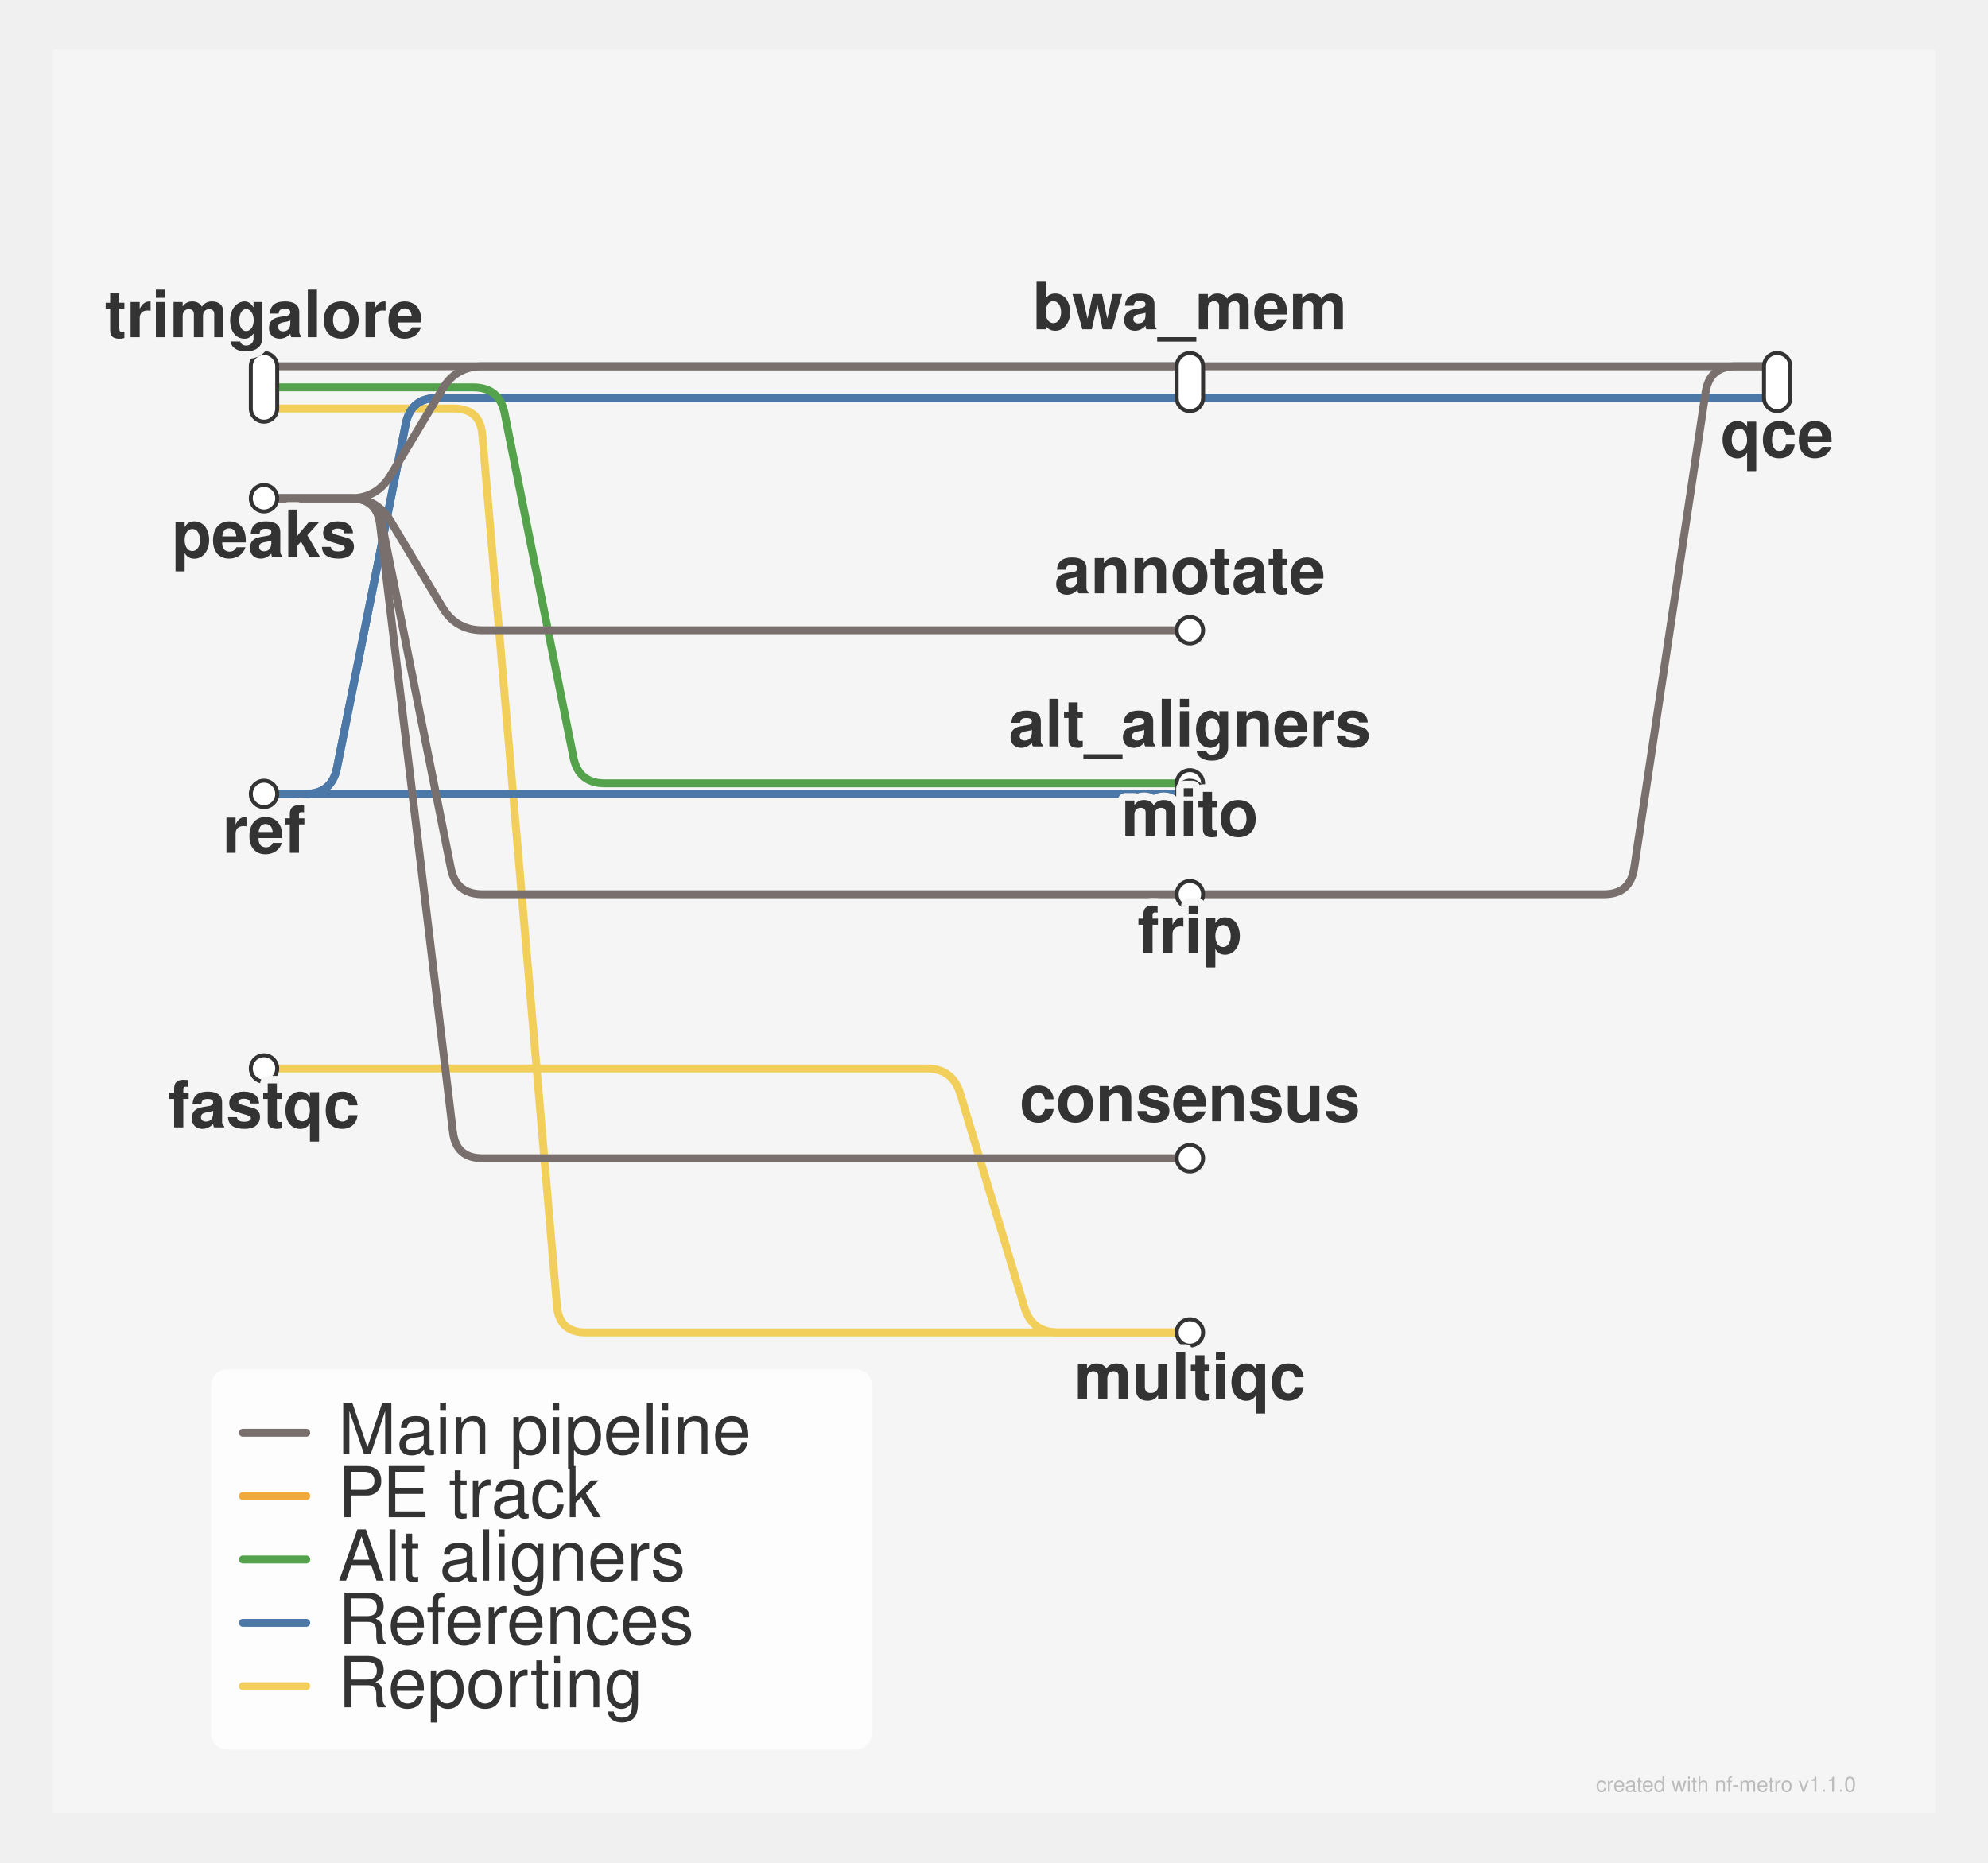
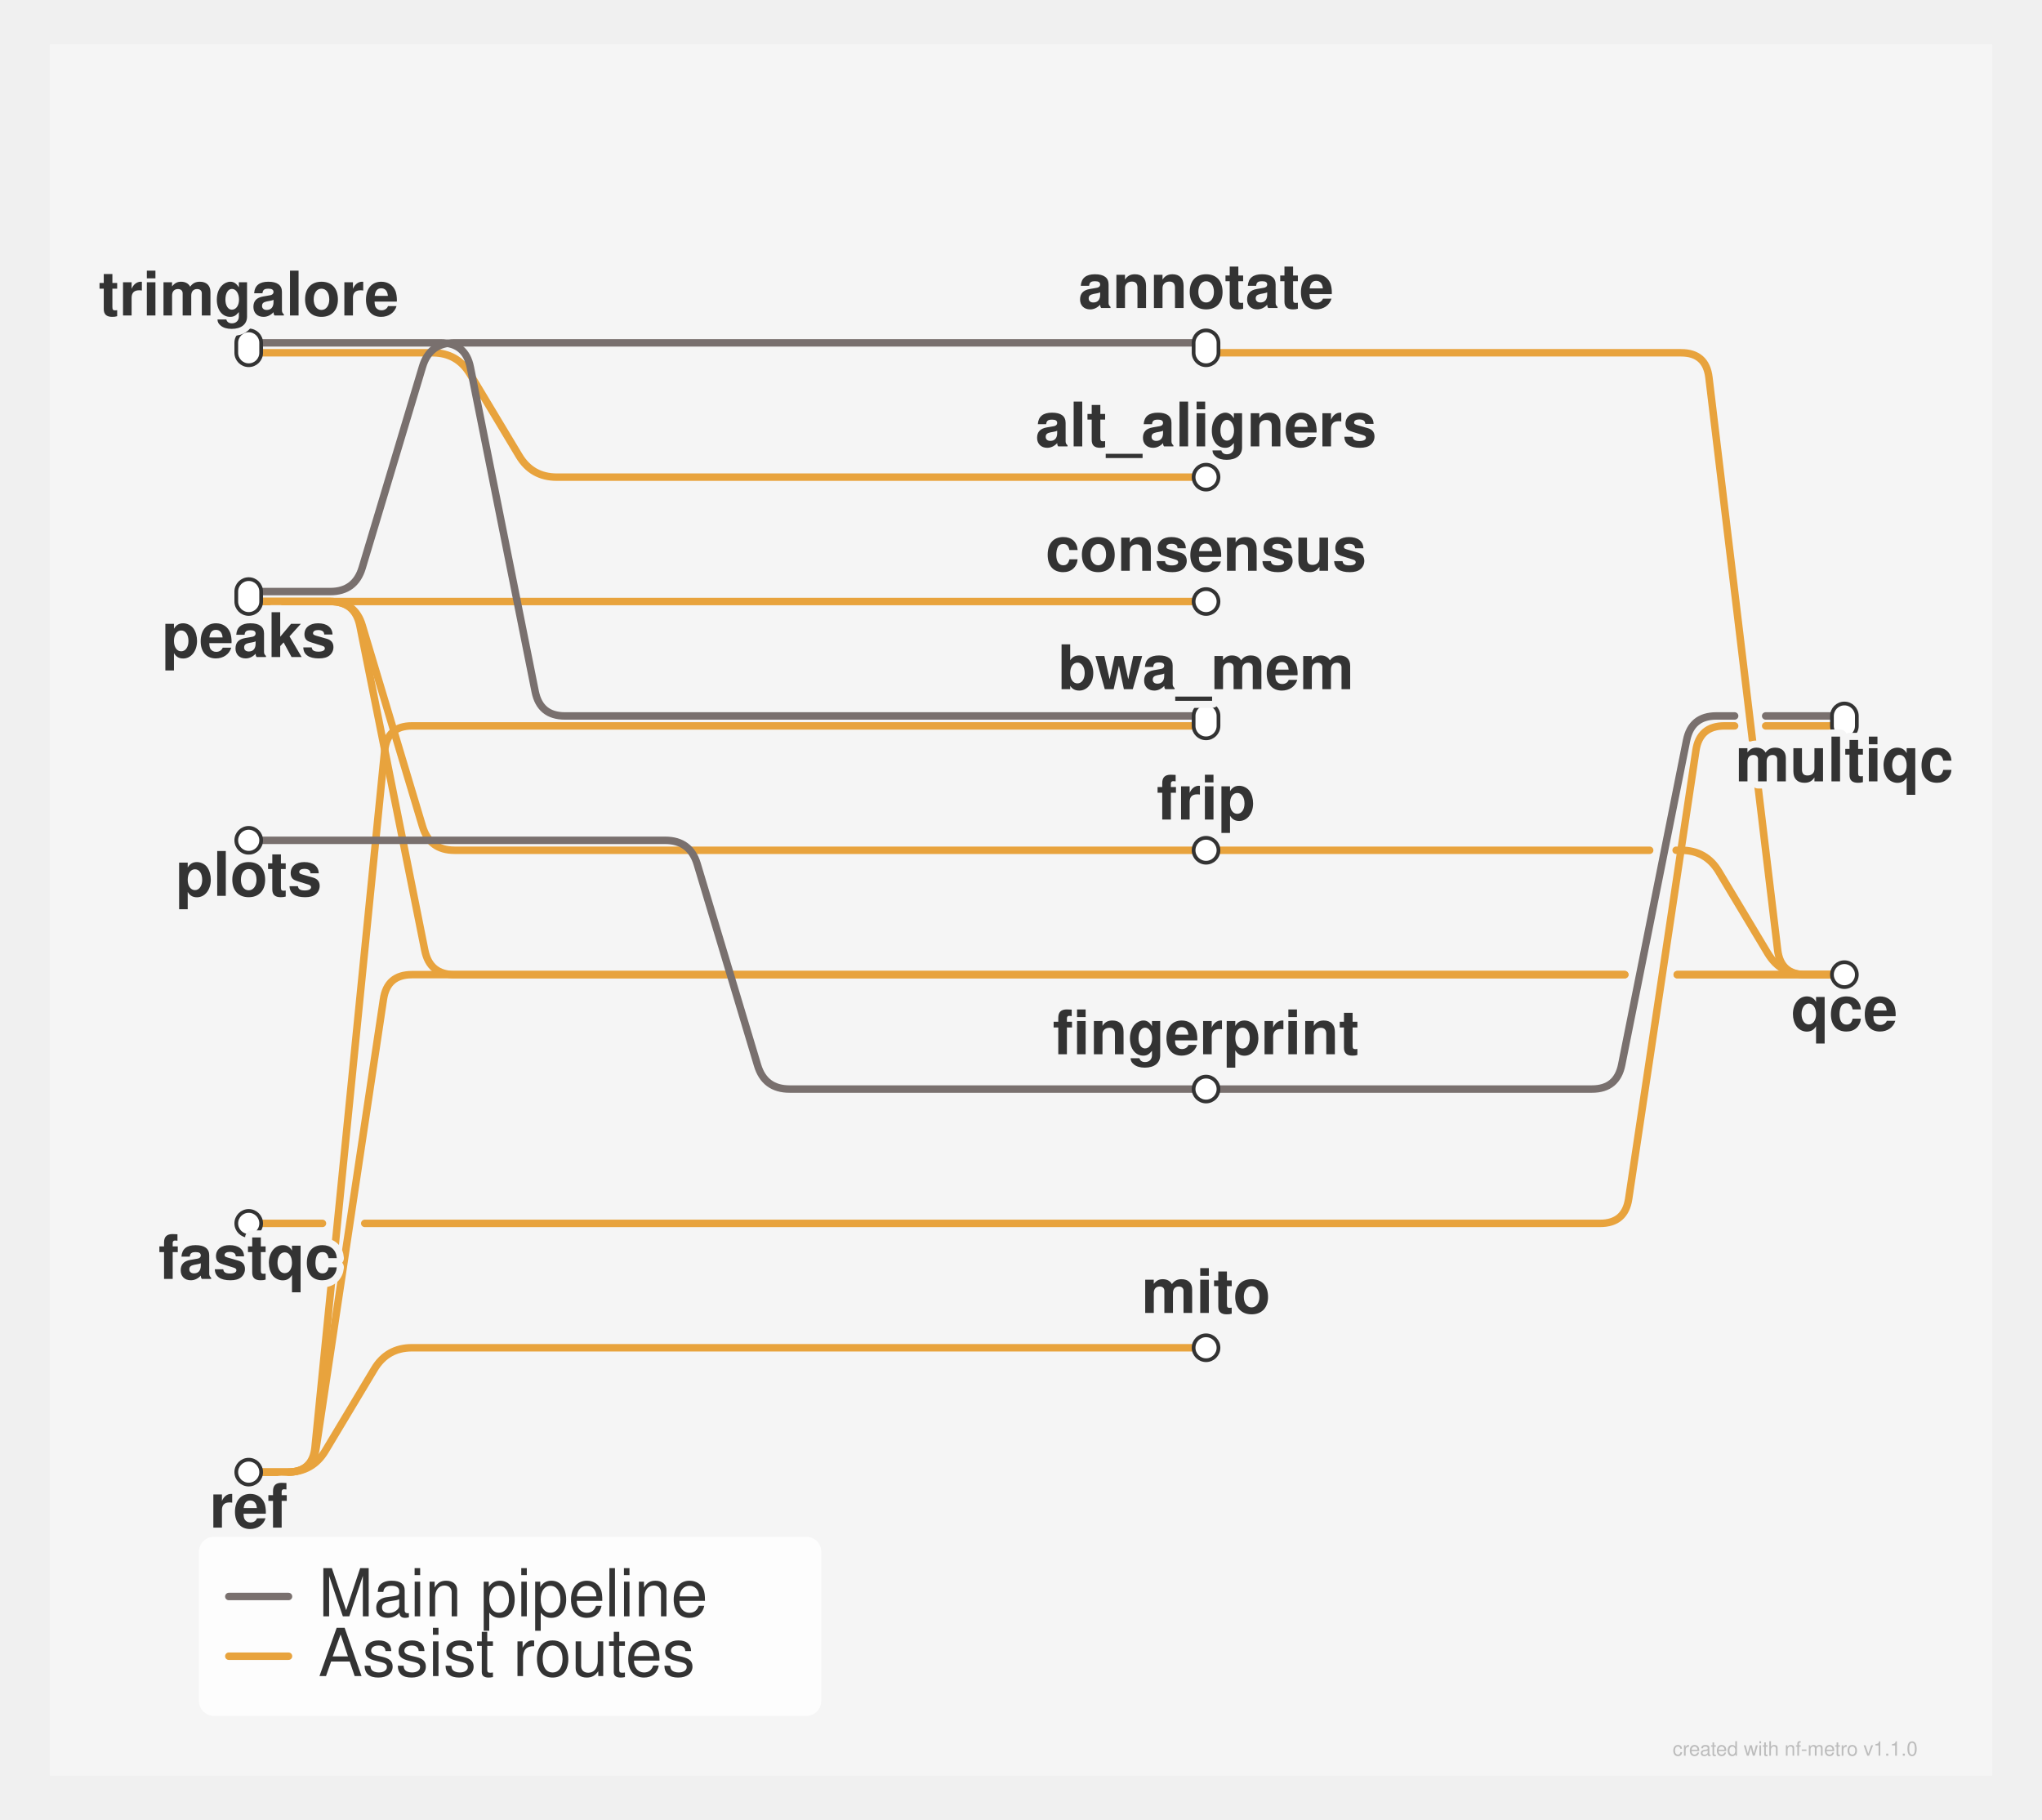
- <svg xmlns="http://www.w3.org/2000/svg" width="713" height="668" viewBox="-20 0 753 668" style="color-scheme: light">
+ <svg xmlns="http://www.w3.org/2000/svg" width="781" height="696" viewBox="-20 0 821 696" style="color-scheme: light">
  <defs>
</defs>
  <style>.nf-metro-bg { fill: var(--nfm-map-bg, light-dark(#f5f5f5, #2b2b2b)); }
.nf-metro-title { fill: var(--nfm-map-title-color, light-dark(#111111, #ffffff)); }
.nf-metro-station-label { fill: var(--nfm-map-label-color, light-dark(#333333, #e0e0e0)); }
.nf-metro-section-box { fill: var(--nfm-map-section-fill, light-dark(#ededed, #373737)); stroke: var(--nfm-map-section-stroke, light-dark(#e6e6e6, #595959)); }
.nf-metro-section-label { fill: var(--nfm-map-section-label-color, light-dark(#666666, #c8c8c8)); }
.nf-metro-group-label { fill: var(--nfm-map-section-label-color, light-dark(#666666, #c8c8c8)); }
.nf-metro-group-underline { stroke: var(--nfm-map-section-label-color, light-dark(#666666, #c8c8c8)); }
.nf-metro-legend-bg { fill: var(--nfm-map-legend-bg, light-dark(rgba(255, 255, 255, 0.8), rgba(0, 0, 0, 0.3))); }
.nf-metro-legend-text { fill: var(--nfm-map-legend-text-color, light-dark(#333333, #e0e0e0)); }
.nf-metro-marker-stroke { stroke: var(--nfm-map-marker-stroke, light-dark(#333333, #f0f0f0)); }
.nf-metro-label-halo { fill: var(--nfm-map-bg, light-dark(#f5f5f5, #2b2b2b)); stroke: var(--nfm-map-bg, light-dark(#f5f5f5, #2b2b2b)); }</style>
-   <rect x="0" y="0" width="713" height="668" fill="#f5f5f5" class="nf-metro-bg" />
-   <path d="M80.0,386.0 L330.85,386.0 Q340.85,386.0,343.723,395.578 L367.977,476.422 Q370.85,486.0,380.85,486.0 L430.7,486.0" stroke="#F2CF5B" stroke-width="3.0" fill="none" stroke-linecap="round" stroke-linejoin="round" class="metro-line-rep" data-line-id="rep" />
-   <path d="M80.0,136.0 L151.828,136.0 Q161.828,136.0,162.682,145.963 L190.974,476.037 Q191.828,486.0,201.828,486.0 L430.7,486.0" stroke="#F2CF5B" stroke-width="3.0" fill="none" stroke-linecap="round" stroke-linejoin="round" class="metro-line-rep" data-line-id="rep" />
-   <path d="M80.0,282.0 L95.65,282.0 Q105.65,282.0,107.611,272.194 L133.689,141.806 Q135.65,132.0,145.65,132.0 L430.7,132.0" stroke="#4C78A8" stroke-width="3.0" fill="none" stroke-linecap="round" stroke-linejoin="round" class="metro-line-ref" data-line-id="ref" />
-   <path d="M80.0,282.0 L95.65,282.0 Q105.65,282.0,107.611,272.194 L133.689,141.806 Q135.65,132.0,145.65,132.0 L653.15,132.0" stroke="#4C78A8" stroke-width="3.0" fill="none" stroke-linecap="round" stroke-linejoin="round" class="metro-line-ref" data-line-id="ref" />
-   <path d="M80.0,282.0 L430.7,282.0" stroke="#4C78A8" stroke-width="3.0" stroke-linecap="round" class="metro-line-ref" data-line-id="ref" />
-   <path d="M80.0,128.0 L159.172,128.0 Q169.172,128.0,171.133,137.806 L197.211,268.194 Q199.172,278.0,209.172,278.0 L430.7,278.0" stroke="#54A24B" stroke-width="3.0" fill="none" stroke-linecap="round" stroke-linejoin="round" class="metro-line-alt" data-line-id="alt" />
-   <path d="M80.0,120.0 L430.7,120.0" stroke="#79706E" stroke-width="3.0" stroke-linecap="round" class="metro-line-main" data-line-id="main" />
-   <path d="M80.0,170.0 L112.75,170.0 Q122.75,170.0,127.895,178.575 L147.605,211.425 Q152.75,220.0,162.75,220.0 L430.7,220.0" stroke="#79706E" stroke-width="3.0" fill="none" stroke-linecap="round" stroke-linejoin="round" class="metro-line-main" data-line-id="main" />
-   <path d="M80.0,170.0 L112.75,170.0 Q122.75,170.0,124.711,179.806 L150.789,310.194 Q152.75,320.0,162.75,320.0 L430.7,320.0" stroke="#79706E" stroke-width="3.0" fill="none" stroke-linecap="round" stroke-linejoin="round" class="metro-line-main" data-line-id="main" />
-   <path d="M430.7,320.0 L587.5,320.0 Q597.5,320.0,598.983,310.111 L626.017,129.889 Q627.5,120.0,637.5,120.0 L653.15,120.0" stroke="#79706E" stroke-width="3.0" fill="none" stroke-linecap="round" stroke-linejoin="round" class="metro-line-main" data-line-id="main" />
-   <path d="M80.0,170.0 L112.75,170.0 Q122.75,170.0,123.941,179.929 L151.559,410.071 Q152.75,420.0,162.75,420.0 L430.7,420.0" stroke="#79706E" stroke-width="3.0" fill="none" stroke-linecap="round" stroke-linejoin="round" class="metro-line-main" data-line-id="main" />
-   <path d="M80.0,170.0 L112.75,170.0 Q122.75,170.0,127.895,161.425 L147.605,128.575 Q152.75,120.0,162.75,120.0 L653.15,120.0" stroke="#79706E" stroke-width="3.0" fill="none" stroke-linecap="round" stroke-linejoin="round" class="metro-line-main" data-line-id="main" />
-   <g class="nf-metro-station-group" data-node-id="trimgalore" data-node-cx="80.0" data-node-cy="128.0" data-node-r="5.0" data-node-groups="alt,main,rep" data-node-w="10.0" data-node-h="26.0" data-node-rx="5.0">
-     <rect x="75.0" y="115.0" width="10.0" height="26.0" rx="5.0" ry="5.0" fill="#ffffff" stroke="#333333" stroke-width="1.5" class="nf-metro-station" data-station-id="trimgalore" data-station-lines="alt,main,rep" data-station-label="trimgalore" />
+   <rect x="0" y="0" width="781" height="696" fill="#f5f5f5" class="nf-metro-bg" />
+   <path d="M80.0,474.0 L109.65,474.0 M126.65,474.0 L623.34,474.0 Q633.34,474.0,634.823,464.111 L661.856,283.889 Q663.34,274.0,673.34,274.0 L677.42,274.0 M689.9,274.0 L721.55,274.0" stroke="#E8A33D" stroke-width="3.0" fill="none" stroke-linecap="round" stroke-linejoin="round" class="metro-line-side" data-line-id="side" />
+   <path d="M80.0,124.0 L153.86,124.0 Q163.86,124.0,169.005,132.575 L188.715,165.425 Q193.86,174.0,203.86,174.0 L464.9,174.0" stroke="#E8A33D" stroke-width="3.0" fill="none" stroke-linecap="round" stroke-linejoin="round" class="metro-line-side" data-line-id="side" />
+   <path d="M80.0,574.0 L95.65,574.0 Q105.65,574.0,106.645,564.05 L134.655,283.95 Q135.65,274.0,145.65,274.0 L464.9,274.0" stroke="#E8A33D" stroke-width="3.0" fill="none" stroke-linecap="round" stroke-linejoin="round" class="metro-line-side" data-line-id="side" />
+   <path d="M80.0,224.0 L464.9,224.0" stroke="#E8A33D" stroke-width="3.0" stroke-linecap="round" class="metro-line-side" data-line-id="side" />
+   <path d="M80.0,224.0 L112.75,224.0 Q122.75,224.0,124.711,233.806 L150.789,364.194 Q152.75,374.0,162.75,374.0 L633.26,374.0 M654.34,374.0 L721.55,374.0" stroke="#E8A33D" stroke-width="3.0" fill="none" stroke-linecap="round" stroke-linejoin="round" class="metro-line-side" data-line-id="side" />
+   <path d="M464.9,124.0 L655.9,124.0 Q665.9,124.0,667.091,133.929 L694.709,364.071 Q695.9,374.0,705.9,374.0 L721.55,374.0" stroke="#E8A33D" stroke-width="3.0" fill="none" stroke-linecap="round" stroke-linejoin="round" class="metro-line-side" data-line-id="side" />
+   <path d="M80.0,574.0 L95.65,574.0 Q105.65,574.0,107.133,564.111 L134.167,383.889 Q135.65,374.0,145.65,374.0 L633.26,374.0 M654.34,374.0 L721.55,374.0" stroke="#E8A33D" stroke-width="3.0" fill="none" stroke-linecap="round" stroke-linejoin="round" class="metro-line-side" data-line-id="side" />
+   <path d="M80.0,574.0 L95.65,574.0 Q105.65,574.0,110.795,565.425 L130.505,532.575 Q135.65,524.0,145.65,524.0 L464.9,524.0" stroke="#E8A33D" stroke-width="3.0" fill="none" stroke-linecap="round" stroke-linejoin="round" class="metro-line-side" data-line-id="side" />
+   <path d="M80.0,224.0 L112.75,224.0 Q122.75,224.0,125.623,233.578 L149.877,314.422 Q152.75,324.0,162.75,324.0 L464.9,324.0" stroke="#E8A33D" stroke-width="3.0" fill="none" stroke-linecap="round" stroke-linejoin="round" class="metro-line-side" data-line-id="side" />
+   <path d="M464.9,324.0 L643.26,324.0 M653.9,324.0 L655.9,324.0 Q665.9,324.0,671.045,332.575 L690.755,365.425 Q695.9,374.0,705.9,374.0 L721.55,374.0" stroke="#E8A33D" stroke-width="3.0" fill="none" stroke-linecap="round" stroke-linejoin="round" class="metro-line-side" data-line-id="side" />
+   <path d="M80.0,120.0 L157.14,120.0 Q167.14,120.0,169.101,129.806 L195.178,260.194 Q197.14,270.0,207.14,270.0 L464.9,270.0" stroke="#79706E" stroke-width="3.0" fill="none" stroke-linecap="round" stroke-linejoin="round" class="metro-line-main" data-line-id="main" />
+   <path d="M80.0,220.0 L112.75,220.0 Q122.75,220.0,125.623,210.422 L149.877,129.578 Q152.75,120.0,162.75,120.0 L464.9,120.0" stroke="#79706E" stroke-width="3.0" fill="none" stroke-linecap="round" stroke-linejoin="round" class="metro-line-main" data-line-id="main" />
+   <path d="M80.0,320.0 L247.45,320.0 Q257.45,320.0,260.323,329.578 L284.577,410.422 Q287.45,420.0,297.45,420.0 L464.9,420.0" stroke="#79706E" stroke-width="3.0" fill="none" stroke-linecap="round" stroke-linejoin="round" class="metro-line-main" data-line-id="main" />
+   <path d="M464.9,420.0 L620.06,420.0 Q630.06,420.0,632.022,410.194 L658.099,279.806 Q660.06,270.0,670.06,270.0 L677.42,270.0 M689.9,270.0 L721.55,270.0" stroke="#79706E" stroke-width="3.0" fill="none" stroke-linecap="round" stroke-linejoin="round" class="metro-line-main" data-line-id="main" />
+   <g class="nf-metro-station-group" data-node-id="trimgalore" data-node-cx="80.0" data-node-cy="122.0" data-node-r="5.0" data-node-groups="main,side" data-node-w="10.0" data-node-h="14.0" data-node-rx="5.0">
+     <rect x="75.0" y="115.0" width="10.0" height="14.0" rx="5.0" ry="5.0" fill="#ffffff" stroke="#333333" stroke-width="1.5" class="nf-metro-station" data-station-id="trimgalore" data-station-lines="main,side" data-station-label="trimgalore" />
  </g>
-   <g class="nf-metro-station-group" data-node-id="bwa_mem" data-node-cx="430.7" data-node-cy="126.0" data-node-r="5.0" data-node-groups="main,ref" data-node-w="10.0" data-node-h="22.0" data-node-rx="5.0">
-     <rect x="425.7" y="115.0" width="10.0" height="22.0" rx="5.0" ry="5.0" fill="#ffffff" stroke="#333333" stroke-width="1.5" class="nf-metro-station" data-station-id="bwa_mem" data-station-lines="main,ref" data-station-label="bwa_mem" />
+   <g class="nf-metro-station-group" data-node-id="bwa_mem" data-node-cx="464.9" data-node-cy="272.0" data-node-r="5.0" data-node-groups="main,side" data-node-w="10.0" data-node-h="14.0" data-node-rx="5.0">
+     <rect x="459.9" y="265.0" width="10.0" height="14.0" rx="5.0" ry="5.0" fill="#ffffff" stroke="#333333" stroke-width="1.5" class="nf-metro-station" data-station-id="bwa_mem" data-station-lines="main,side" data-station-label="bwa_mem" />
  </g>
-   <g class="nf-metro-station-group" data-node-id="peaks" data-node-cx="80.0" data-node-cy="170.0" data-node-r="5.0" data-node-groups="main" data-node-w="10.0" data-node-h="10.0" data-node-rx="5.0">
-     <rect x="75.0" y="165.0" width="10.0" height="10.0" rx="5.0" ry="5.0" fill="#ffffff" stroke="#333333" stroke-width="1.5" class="nf-metro-station" data-station-id="peaks" data-station-lines="main" data-station-label="peaks" />
+   <g class="nf-metro-station-group" data-node-id="peaks" data-node-cx="80.0" data-node-cy="222.0" data-node-r="5.0" data-node-groups="main,side" data-node-w="10.0" data-node-h="14.0" data-node-rx="5.0">
+     <rect x="75.0" y="215.0" width="10.0" height="14.0" rx="5.0" ry="5.0" fill="#ffffff" stroke="#333333" stroke-width="1.5" class="nf-metro-station" data-station-id="peaks" data-station-lines="main,side" data-station-label="peaks" />
  </g>
-   <g class="nf-metro-station-group" data-node-id="annotate" data-node-cx="430.7" data-node-cy="220.0" data-node-r="5.0" data-node-groups="main" data-node-w="10.0" data-node-h="10.0" data-node-rx="5.0">
-     <rect x="425.7" y="215.0" width="10.0" height="10.0" rx="5.0" ry="5.0" fill="#ffffff" stroke="#333333" stroke-width="1.5" class="nf-metro-station" data-station-id="annotate" data-station-lines="main" data-station-label="annotate" />
+   <g class="nf-metro-station-group" data-node-id="annotate" data-node-cx="464.9" data-node-cy="122.0" data-node-r="5.0" data-node-groups="main,side" data-node-w="10.0" data-node-h="14.0" data-node-rx="5.0">
+     <rect x="459.9" y="115.0" width="10.0" height="14.0" rx="5.0" ry="5.0" fill="#ffffff" stroke="#333333" stroke-width="1.5" class="nf-metro-station" data-station-id="annotate" data-station-lines="main,side" data-station-label="annotate" />
  </g>
-   <g class="nf-metro-station-group" data-node-id="frip" data-node-cx="430.7" data-node-cy="320.0" data-node-r="5.0" data-node-groups="main" data-node-w="10.0" data-node-h="10.0" data-node-rx="5.0">
-     <rect x="425.7" y="315.0" width="10.0" height="10.0" rx="5.0" ry="5.0" fill="#ffffff" stroke="#333333" stroke-width="1.5" class="nf-metro-station" data-station-id="frip" data-station-lines="main" data-station-label="frip" />
+   <g class="nf-metro-station-group" data-node-id="plots" data-node-cx="80.0" data-node-cy="320.0" data-node-r="5.0" data-node-groups="main" data-node-w="10.0" data-node-h="10.0" data-node-rx="5.0">
+     <rect x="75.0" y="315.0" width="10.0" height="10.0" rx="5.0" ry="5.0" fill="#ffffff" stroke="#333333" stroke-width="1.5" class="nf-metro-station" data-station-id="plots" data-station-lines="main" data-station-label="plots" />
  </g>
-   <g class="nf-metro-station-group" data-node-id="qce" data-node-cx="653.1" data-node-cy="126.0" data-node-r="5.0" data-node-groups="main,ref" data-node-w="10.0" data-node-h="22.0" data-node-rx="5.0">
-     <rect x="648.15" y="115.0" width="10.0" height="22.0" rx="5.0" ry="5.0" fill="#ffffff" stroke="#333333" stroke-width="1.5" class="nf-metro-station" data-station-id="qce" data-station-lines="main,ref" data-station-label="qce" />
+   <g class="nf-metro-station-group" data-node-id="fingerprint" data-node-cx="464.9" data-node-cy="420.0" data-node-r="5.0" data-node-groups="main" data-node-w="10.0" data-node-h="10.0" data-node-rx="5.0">
+     <rect x="459.9" y="415.0" width="10.0" height="10.0" rx="5.0" ry="5.0" fill="#ffffff" stroke="#333333" stroke-width="1.5" class="nf-metro-station" data-station-id="fingerprint" data-station-lines="main" data-station-label="fingerprint" />
  </g>
-   <g class="nf-metro-station-group" data-node-id="fastqc" data-node-cx="80.0" data-node-cy="386.0" data-node-r="5.0" data-node-groups="rep" data-node-w="10.0" data-node-h="10.0" data-node-rx="5.0">
-     <rect x="75.0" y="381.0" width="10.0" height="10.0" rx="5.0" ry="5.0" fill="#ffffff" stroke="#333333" stroke-width="1.5" class="nf-metro-station" data-station-id="fastqc" data-station-lines="rep" data-station-label="fastqc" />
+   <g class="nf-metro-station-group" data-node-id="multiqc" data-node-cx="721.5" data-node-cy="272.0" data-node-r="5.0" data-node-groups="main,side" data-node-w="10.0" data-node-h="14.0" data-node-rx="5.0">
+     <rect x="716.55" y="265.0" width="10.0" height="14.0" rx="5.0" ry="5.0" fill="#ffffff" stroke="#333333" stroke-width="1.5" class="nf-metro-station" data-station-id="multiqc" data-station-lines="main,side" data-station-label="multiqc" />
  </g>
-   <g class="nf-metro-station-group" data-node-id="multiqc" data-node-cx="430.7" data-node-cy="486.0" data-node-r="5.0" data-node-groups="rep" data-node-w="10.0" data-node-h="10.0" data-node-rx="5.0">
-     <rect x="425.7" y="481.0" width="10.0" height="10.0" rx="5.0" ry="5.0" fill="#ffffff" stroke="#333333" stroke-width="1.5" class="nf-metro-station" data-station-id="multiqc" data-station-lines="rep" data-station-label="multiqc" />
+   <g class="nf-metro-station-group" data-node-id="fastqc" data-node-cx="80.0" data-node-cy="474.0" data-node-r="5.0" data-node-groups="side" data-node-w="10.0" data-node-h="10.0" data-node-rx="5.0">
+     <rect x="75.0" y="469.0" width="10.0" height="10.0" rx="5.0" ry="5.0" fill="#ffffff" stroke="#333333" stroke-width="1.5" class="nf-metro-station" data-station-id="fastqc" data-station-lines="side" data-station-label="fastqc" />
  </g>
-   <g class="nf-metro-station-group" data-node-id="alt_aligners" data-node-cx="430.7" data-node-cy="278.0" data-node-r="5.0" data-node-groups="alt" data-node-w="10.0" data-node-h="10.0" data-node-rx="5.0">
-     <rect x="425.7" y="273.0" width="10.0" height="10.0" rx="5.0" ry="5.0" fill="#ffffff" stroke="#333333" stroke-width="1.5" class="nf-metro-station" data-station-id="alt_aligners" data-station-lines="alt" data-station-label="alt_aligners" />
+   <g class="nf-metro-station-group" data-node-id="alt_aligners" data-node-cx="464.9" data-node-cy="174.0" data-node-r="5.0" data-node-groups="side" data-node-w="10.0" data-node-h="10.0" data-node-rx="5.0">
+     <rect x="459.9" y="169.0" width="10.0" height="10.0" rx="5.0" ry="5.0" fill="#ffffff" stroke="#333333" stroke-width="1.5" class="nf-metro-station" data-station-id="alt_aligners" data-station-lines="side" data-station-label="alt_aligners" />
  </g>
-   <g class="nf-metro-station-group" data-node-id="ref" data-node-cx="80.0" data-node-cy="282.0" data-node-r="5.0" data-node-groups="ref" data-node-w="10.0" data-node-h="10.0" data-node-rx="5.0">
-     <rect x="75.0" y="277.0" width="10.0" height="10.0" rx="5.0" ry="5.0" fill="#ffffff" stroke="#333333" stroke-width="1.5" class="nf-metro-station" data-station-id="ref" data-station-lines="ref" data-station-label="ref" />
+   <g class="nf-metro-station-group" data-node-id="ref" data-node-cx="80.0" data-node-cy="574.0" data-node-r="5.0" data-node-groups="side" data-node-w="10.0" data-node-h="10.0" data-node-rx="5.0">
+     <rect x="75.0" y="569.0" width="10.0" height="10.0" rx="5.0" ry="5.0" fill="#ffffff" stroke="#333333" stroke-width="1.5" class="nf-metro-station" data-station-id="ref" data-station-lines="side" data-station-label="ref" />
  </g>
-   <g class="nf-metro-station-group" data-node-id="consensus" data-node-cx="430.7" data-node-cy="420.0" data-node-r="5.0" data-node-groups="main" data-node-w="10.0" data-node-h="10.0" data-node-rx="5.0">
-     <rect x="425.7" y="415.0" width="10.0" height="10.0" rx="5.0" ry="5.0" fill="#ffffff" stroke="#333333" stroke-width="1.5" class="nf-metro-station" data-station-id="consensus" data-station-lines="main" data-station-label="consensus" />
+   <g class="nf-metro-station-group" data-node-id="consensus" data-node-cx="464.9" data-node-cy="224.0" data-node-r="5.0" data-node-groups="side" data-node-w="10.0" data-node-h="10.0" data-node-rx="5.0">
+     <rect x="459.9" y="219.0" width="10.0" height="10.0" rx="5.0" ry="5.0" fill="#ffffff" stroke="#333333" stroke-width="1.5" class="nf-metro-station" data-station-id="consensus" data-station-lines="side" data-station-label="consensus" />
  </g>
-   <g class="nf-metro-station-group" data-node-id="mito" data-node-cx="430.7" data-node-cy="282.0" data-node-r="5.0" data-node-groups="ref" data-node-w="10.0" data-node-h="10.0" data-node-rx="5.0">
-     <rect x="425.7" y="277.0" width="10.0" height="10.0" rx="5.0" ry="5.0" fill="#ffffff" stroke="#333333" stroke-width="1.5" class="nf-metro-station" data-station-id="mito" data-station-lines="ref" data-station-label="mito" />
+   <g class="nf-metro-station-group" data-node-id="qce" data-node-cx="721.5" data-node-cy="374.0" data-node-r="5.0" data-node-groups="side" data-node-w="10.0" data-node-h="10.0" data-node-rx="5.0">
+     <rect x="716.55" y="369.0" width="10.0" height="10.0" rx="5.0" ry="5.0" fill="#ffffff" stroke="#333333" stroke-width="1.5" class="nf-metro-station" data-station-id="qce" data-station-lines="side" data-station-label="qce" />
+   </g>
+   <g class="nf-metro-station-group" data-node-id="mito" data-node-cx="464.9" data-node-cy="524.0" data-node-r="5.0" data-node-groups="side" data-node-w="10.0" data-node-h="10.0" data-node-rx="5.0">
+     <rect x="459.9" y="519.0" width="10.0" height="10.0" rx="5.0" ry="5.0" fill="#ffffff" stroke="#333333" stroke-width="1.5" class="nf-metro-station" data-station-id="mito" data-station-lines="side" data-station-label="mito" />
+   </g>
+   <g class="nf-metro-station-group" data-node-id="frip" data-node-cx="464.9" data-node-cy="324.0" data-node-r="5.0" data-node-groups="side" data-node-w="10.0" data-node-h="10.0" data-node-rx="5.0">
+     <rect x="459.9" y="319.0" width="10.0" height="10.0" rx="5.0" ry="5.0" fill="#ffffff" stroke="#333333" stroke-width="1.5" class="nf-metro-station" data-station-id="frip" data-station-lines="side" data-station-label="frip" />
  </g>
  <text x="80.0" y="109.0" font-size="24.7" fill="#f5f5f5" stroke="#f5f5f5" stroke-width="5.7" stroke-linejoin="round" font-family="'Helvetica Neue', Helvetica, Arial, sans-serif" font-weight="bold" aria-hidden="true" class="nf-metro-label-halo" text-anchor="middle" dominant-baseline="auto">trimgalore</text>
  <text x="80.0" y="109.0" font-size="24.7" fill="#333333" font-family="'Helvetica Neue', Helvetica, Arial, sans-serif" font-weight="bold" text-anchor="middle" dominant-baseline="auto" data-station-id="trimgalore" class="nf-metro-station-label">trimgalore</text>
-   <text x="80.0" y="181.0" font-size="24.7" fill="#f5f5f5" stroke="#f5f5f5" stroke-width="5.7" stroke-linejoin="round" font-family="'Helvetica Neue', Helvetica, Arial, sans-serif" font-weight="bold" aria-hidden="true" class="nf-metro-label-halo" text-anchor="middle" dominant-baseline="hanging">peaks</text>
-   <text x="80.0" y="181.0" font-size="24.7" fill="#333333" font-family="'Helvetica Neue', Helvetica, Arial, sans-serif" font-weight="bold" text-anchor="middle" dominant-baseline="hanging" data-station-id="peaks" class="nf-metro-station-label">peaks</text>
-   <text x="80.0" y="293.0" font-size="24.7" fill="#f5f5f5" stroke="#f5f5f5" stroke-width="5.7" stroke-linejoin="round" font-family="'Helvetica Neue', Helvetica, Arial, sans-serif" font-weight="bold" aria-hidden="true" class="nf-metro-label-halo" text-anchor="middle" dominant-baseline="hanging">ref</text>
-   <text x="80.0" y="293.0" font-size="24.7" fill="#333333" font-family="'Helvetica Neue', Helvetica, Arial, sans-serif" font-weight="bold" text-anchor="middle" dominant-baseline="hanging" data-station-id="ref" class="nf-metro-station-label">ref</text>
-   <text x="80.0" y="397.0" font-size="24.7" fill="#f5f5f5" stroke="#f5f5f5" stroke-width="5.7" stroke-linejoin="round" font-family="'Helvetica Neue', Helvetica, Arial, sans-serif" font-weight="bold" aria-hidden="true" class="nf-metro-label-halo" text-anchor="middle" dominant-baseline="hanging">fastqc</text>
-   <text x="80.0" y="397.0" font-size="24.7" fill="#333333" font-family="'Helvetica Neue', Helvetica, Arial, sans-serif" font-weight="bold" text-anchor="middle" dominant-baseline="hanging" data-station-id="fastqc" class="nf-metro-station-label">fastqc</text>
-   <text x="430.7" y="106.0" font-size="24.7" fill="#f5f5f5" stroke="#f5f5f5" stroke-width="5.7" stroke-linejoin="round" font-family="'Helvetica Neue', Helvetica, Arial, sans-serif" font-weight="bold" aria-hidden="true" class="nf-metro-label-halo" text-anchor="middle" dominant-baseline="auto">bwa_mem</text>
-   <text x="430.7" y="106.0" font-size="24.7" fill="#333333" font-family="'Helvetica Neue', Helvetica, Arial, sans-serif" font-weight="bold" text-anchor="middle" dominant-baseline="auto" data-station-id="bwa_mem" class="nf-metro-station-label">bwa_mem</text>
-   <text x="430.7" y="206.0" font-size="24.7" fill="#f5f5f5" stroke="#f5f5f5" stroke-width="5.7" stroke-linejoin="round" font-family="'Helvetica Neue', Helvetica, Arial, sans-serif" font-weight="bold" aria-hidden="true" class="nf-metro-label-halo" text-anchor="middle" dominant-baseline="auto">annotate</text>
-   <text x="430.7" y="206.0" font-size="24.7" fill="#333333" font-family="'Helvetica Neue', Helvetica, Arial, sans-serif" font-weight="bold" text-anchor="middle" dominant-baseline="auto" data-station-id="annotate" class="nf-metro-station-label">annotate</text>
-   <text x="430.7" y="264.0" font-size="24.7" fill="#f5f5f5" stroke="#f5f5f5" stroke-width="5.7" stroke-linejoin="round" font-family="'Helvetica Neue', Helvetica, Arial, sans-serif" font-weight="bold" aria-hidden="true" class="nf-metro-label-halo" text-anchor="middle" dominant-baseline="auto">alt_aligners</text>
-   <text x="430.7" y="264.0" font-size="24.7" fill="#333333" font-family="'Helvetica Neue', Helvetica, Arial, sans-serif" font-weight="bold" text-anchor="middle" dominant-baseline="auto" data-station-id="alt_aligners" class="nf-metro-station-label">alt_aligners</text>
-   <text x="430.7" y="286.56" font-size="24.7" fill="#f5f5f5" stroke="#f5f5f5" stroke-width="5.7" stroke-linejoin="round" font-family="'Helvetica Neue', Helvetica, Arial, sans-serif" font-weight="bold" aria-hidden="true" class="nf-metro-label-halo" text-anchor="middle" dominant-baseline="hanging">mito</text>
-   <text x="430.7" y="286.56" font-size="24.7" fill="#333333" font-family="'Helvetica Neue', Helvetica, Arial, sans-serif" font-weight="bold" text-anchor="middle" dominant-baseline="hanging" data-station-id="mito" class="nf-metro-station-label">mito</text>
-   <text x="430.7" y="331.0" font-size="24.7" fill="#f5f5f5" stroke="#f5f5f5" stroke-width="5.7" stroke-linejoin="round" font-family="'Helvetica Neue', Helvetica, Arial, sans-serif" font-weight="bold" aria-hidden="true" class="nf-metro-label-halo" text-anchor="middle" dominant-baseline="hanging">frip</text>
-   <text x="430.7" y="331.0" font-size="24.7" fill="#333333" font-family="'Helvetica Neue', Helvetica, Arial, sans-serif" font-weight="bold" text-anchor="middle" dominant-baseline="hanging" data-station-id="frip" class="nf-metro-station-label">frip</text>
-   <text x="430.7" y="406.0" font-size="24.7" fill="#f5f5f5" stroke="#f5f5f5" stroke-width="5.7" stroke-linejoin="round" font-family="'Helvetica Neue', Helvetica, Arial, sans-serif" font-weight="bold" aria-hidden="true" class="nf-metro-label-halo" text-anchor="middle" dominant-baseline="auto">consensus</text>
-   <text x="430.7" y="406.0" font-size="24.7" fill="#333333" font-family="'Helvetica Neue', Helvetica, Arial, sans-serif" font-weight="bold" text-anchor="middle" dominant-baseline="auto" data-station-id="consensus" class="nf-metro-station-label">consensus</text>
-   <text x="430.7" y="500.0" font-size="24.7" fill="#f5f5f5" stroke="#f5f5f5" stroke-width="5.7" stroke-linejoin="round" font-family="'Helvetica Neue', Helvetica, Arial, sans-serif" font-weight="bold" aria-hidden="true" class="nf-metro-label-halo" text-anchor="middle" dominant-baseline="hanging">multiqc</text>
-   <text x="430.7" y="500.0" font-size="24.7" fill="#333333" font-family="'Helvetica Neue', Helvetica, Arial, sans-serif" font-weight="bold" text-anchor="middle" dominant-baseline="hanging" data-station-id="multiqc" class="nf-metro-station-label">multiqc</text>
-   <text x="653.15" y="143.0" font-size="24.7" fill="#f5f5f5" stroke="#f5f5f5" stroke-width="5.7" stroke-linejoin="round" font-family="'Helvetica Neue', Helvetica, Arial, sans-serif" font-weight="bold" aria-hidden="true" class="nf-metro-label-halo" text-anchor="middle" dominant-baseline="hanging">qce</text>
-   <text x="653.15" y="143.0" font-size="24.7" fill="#333333" font-family="'Helvetica Neue', Helvetica, Arial, sans-serif" font-weight="bold" text-anchor="middle" dominant-baseline="hanging" data-station-id="qce" class="nf-metro-station-label">qce</text>
-   <rect x="60.0" y="500.0" width="250.19" height="144.0" rx="6" ry="6" fill="rgba(255, 255, 255, 0.8)" class="nf-metro-legend-bg" />
-   <path d="M72.0,524.0 L96.0,524.0" stroke="#79706E" stroke-width="3.0" stroke-linecap="round" />
-   <text x="108.0" y="524.0" font-size="26.6" fill="#333333" font-family="'Helvetica Neue', Helvetica, Arial, sans-serif" dy="0.3em" class="nf-metro-legend-text">Main pipeline</text>
-   <path d="M72.0,548.0 L96.0,548.0" stroke="#F2A93B" stroke-width="3.0" stroke-linecap="round" />
-   <text x="108.0" y="548.0" font-size="26.6" fill="#333333" font-family="'Helvetica Neue', Helvetica, Arial, sans-serif" dy="0.3em" class="nf-metro-legend-text">PE track</text>
-   <path d="M72.0,572.0 L96.0,572.0" stroke="#54A24B" stroke-width="3.0" stroke-linecap="round" />
-   <text x="108.0" y="572.0" font-size="26.6" fill="#333333" font-family="'Helvetica Neue', Helvetica, Arial, sans-serif" dy="0.3em" class="nf-metro-legend-text">Alt aligners</text>
-   <path d="M72.0,596.0 L96.0,596.0" stroke="#4C78A8" stroke-width="3.0" stroke-linecap="round" />
-   <text x="108.0" y="596.0" font-size="26.6" fill="#333333" font-family="'Helvetica Neue', Helvetica, Arial, sans-serif" dy="0.3em" class="nf-metro-legend-text">References</text>
-   <path d="M72.0,620.0 L96.0,620.0" stroke="#F2CF5B" stroke-width="3.0" stroke-linecap="round" />
-   <text x="108.0" y="620.0" font-size="26.6" fill="#333333" font-family="'Helvetica Neue', Helvetica, Arial, sans-serif" dy="0.3em" class="nf-metro-legend-text">Reporting</text>
-   <text x="683.0" y="660.0" font-size="8" fill="rgba(150, 150, 150, 0.6)" font-family="'Helvetica Neue', Helvetica, Arial, sans-serif" text-anchor="end">created with nf-metro v1.1.0</text>
+   <text x="80.0" y="235.0" font-size="24.7" fill="#f5f5f5" stroke="#f5f5f5" stroke-width="5.7" stroke-linejoin="round" font-family="'Helvetica Neue', Helvetica, Arial, sans-serif" font-weight="bold" aria-hidden="true" class="nf-metro-label-halo" text-anchor="middle" dominant-baseline="hanging">peaks</text>
+   <text x="80.0" y="235.0" font-size="24.7" fill="#333333" font-family="'Helvetica Neue', Helvetica, Arial, sans-serif" font-weight="bold" text-anchor="middle" dominant-baseline="hanging" data-station-id="peaks" class="nf-metro-station-label">peaks</text>
+   <text x="80.0" y="331.0" font-size="24.7" fill="#f5f5f5" stroke="#f5f5f5" stroke-width="5.7" stroke-linejoin="round" font-family="'Helvetica Neue', Helvetica, Arial, sans-serif" font-weight="bold" aria-hidden="true" class="nf-metro-label-halo" text-anchor="middle" dominant-baseline="hanging">plots</text>
+   <text x="80.0" y="331.0" font-size="24.7" fill="#333333" font-family="'Helvetica Neue', Helvetica, Arial, sans-serif" font-weight="bold" text-anchor="middle" dominant-baseline="hanging" data-station-id="plots" class="nf-metro-station-label">plots</text>
+   <text x="80.0" y="485.0" font-size="24.7" fill="#f5f5f5" stroke="#f5f5f5" stroke-width="5.7" stroke-linejoin="round" font-family="'Helvetica Neue', Helvetica, Arial, sans-serif" font-weight="bold" aria-hidden="true" class="nf-metro-label-halo" text-anchor="middle" dominant-baseline="hanging">fastqc</text>
+   <text x="80.0" y="485.0" font-size="24.7" fill="#333333" font-family="'Helvetica Neue', Helvetica, Arial, sans-serif" font-weight="bold" text-anchor="middle" dominant-baseline="hanging" data-station-id="fastqc" class="nf-metro-station-label">fastqc</text>
+   <text x="80.0" y="585.0" font-size="24.7" fill="#f5f5f5" stroke="#f5f5f5" stroke-width="5.7" stroke-linejoin="round" font-family="'Helvetica Neue', Helvetica, Arial, sans-serif" font-weight="bold" aria-hidden="true" class="nf-metro-label-halo" text-anchor="middle" dominant-baseline="hanging">ref</text>
+   <text x="80.0" y="585.0" font-size="24.7" fill="#333333" font-family="'Helvetica Neue', Helvetica, Arial, sans-serif" font-weight="bold" text-anchor="middle" dominant-baseline="hanging" data-station-id="ref" class="nf-metro-station-label">ref</text>
+   <text x="464.9" y="106.0" font-size="24.7" fill="#f5f5f5" stroke="#f5f5f5" stroke-width="5.7" stroke-linejoin="round" font-family="'Helvetica Neue', Helvetica, Arial, sans-serif" font-weight="bold" aria-hidden="true" class="nf-metro-label-halo" text-anchor="middle" dominant-baseline="auto">annotate</text>
+   <text x="464.9" y="106.0" font-size="24.7" fill="#333333" font-family="'Helvetica Neue', Helvetica, Arial, sans-serif" font-weight="bold" text-anchor="middle" dominant-baseline="auto" data-station-id="annotate" class="nf-metro-station-label">annotate</text>
+   <text x="464.9" y="161.64" font-size="24.7" fill="#f5f5f5" stroke="#f5f5f5" stroke-width="5.7" stroke-linejoin="round" font-family="'Helvetica Neue', Helvetica, Arial, sans-serif" font-weight="bold" aria-hidden="true" class="nf-metro-label-halo" text-anchor="middle" dominant-baseline="auto">alt_aligners</text>
+   <text x="464.9" y="161.64" font-size="24.7" fill="#333333" font-family="'Helvetica Neue', Helvetica, Arial, sans-serif" font-weight="bold" text-anchor="middle" dominant-baseline="auto" data-station-id="alt_aligners" class="nf-metro-station-label">alt_aligners</text>
+   <text x="464.9" y="211.64" font-size="24.7" fill="#f5f5f5" stroke="#f5f5f5" stroke-width="5.7" stroke-linejoin="round" font-family="'Helvetica Neue', Helvetica, Arial, sans-serif" font-weight="bold" aria-hidden="true" class="nf-metro-label-halo" text-anchor="middle" dominant-baseline="auto">consensus</text>
+   <text x="464.9" y="211.64" font-size="24.7" fill="#333333" font-family="'Helvetica Neue', Helvetica, Arial, sans-serif" font-weight="bold" text-anchor="middle" dominant-baseline="auto" data-station-id="consensus" class="nf-metro-station-label">consensus</text>
+   <text x="464.9" y="259.24" font-size="24.7" fill="#f5f5f5" stroke="#f5f5f5" stroke-width="5.7" stroke-linejoin="round" font-family="'Helvetica Neue', Helvetica, Arial, sans-serif" font-weight="bold" aria-hidden="true" class="nf-metro-label-halo" text-anchor="middle" dominant-baseline="auto">bwa_mem</text>
+   <text x="464.9" y="259.24" font-size="24.7" fill="#333333" font-family="'Helvetica Neue', Helvetica, Arial, sans-serif" font-weight="bold" text-anchor="middle" dominant-baseline="auto" data-station-id="bwa_mem" class="nf-metro-station-label">bwa_mem</text>
+   <text x="464.9" y="311.64" font-size="24.7" fill="#f5f5f5" stroke="#f5f5f5" stroke-width="5.7" stroke-linejoin="round" font-family="'Helvetica Neue', Helvetica, Arial, sans-serif" font-weight="bold" aria-hidden="true" class="nf-metro-label-halo" text-anchor="middle" dominant-baseline="auto">frip</text>
+   <text x="464.9" y="311.64" font-size="24.7" fill="#333333" font-family="'Helvetica Neue', Helvetica, Arial, sans-serif" font-weight="bold" text-anchor="middle" dominant-baseline="auto" data-station-id="frip" class="nf-metro-station-label">frip</text>
+   <text x="464.9" y="406.0" font-size="24.7" fill="#f5f5f5" stroke="#f5f5f5" stroke-width="5.7" stroke-linejoin="round" font-family="'Helvetica Neue', Helvetica, Arial, sans-serif" font-weight="bold" aria-hidden="true" class="nf-metro-label-halo" text-anchor="middle" dominant-baseline="auto">fingerprint</text>
+   <text x="464.9" y="406.0" font-size="24.7" fill="#333333" font-family="'Helvetica Neue', Helvetica, Arial, sans-serif" font-weight="bold" text-anchor="middle" dominant-baseline="auto" data-station-id="fingerprint" class="nf-metro-station-label">fingerprint</text>
+   <text x="464.9" y="510.0" font-size="24.7" fill="#f5f5f5" stroke="#f5f5f5" stroke-width="5.7" stroke-linejoin="round" font-family="'Helvetica Neue', Helvetica, Arial, sans-serif" font-weight="bold" aria-hidden="true" class="nf-metro-label-halo" text-anchor="middle" dominant-baseline="auto">mito</text>
+   <text x="464.9" y="510.0" font-size="24.7" fill="#333333" font-family="'Helvetica Neue', Helvetica, Arial, sans-serif" font-weight="bold" text-anchor="middle" dominant-baseline="auto" data-station-id="mito" class="nf-metro-station-label">mito</text>
+   <text x="721.55" y="285.0" font-size="24.7" fill="#f5f5f5" stroke="#f5f5f5" stroke-width="5.7" stroke-linejoin="round" font-family="'Helvetica Neue', Helvetica, Arial, sans-serif" font-weight="bold" aria-hidden="true" class="nf-metro-label-halo" text-anchor="middle" dominant-baseline="hanging">multiqc</text>
+   <text x="721.55" y="285.0" font-size="24.7" fill="#333333" font-family="'Helvetica Neue', Helvetica, Arial, sans-serif" font-weight="bold" text-anchor="middle" dominant-baseline="hanging" data-station-id="multiqc" class="nf-metro-station-label">multiqc</text>
+   <text x="721.55" y="385.0" font-size="24.7" fill="#f5f5f5" stroke="#f5f5f5" stroke-width="5.7" stroke-linejoin="round" font-family="'Helvetica Neue', Helvetica, Arial, sans-serif" font-weight="bold" aria-hidden="true" class="nf-metro-label-halo" text-anchor="middle" dominant-baseline="hanging">qce</text>
+   <text x="721.55" y="385.0" font-size="24.7" fill="#333333" font-family="'Helvetica Neue', Helvetica, Arial, sans-serif" font-weight="bold" text-anchor="middle" dominant-baseline="hanging" data-station-id="qce" class="nf-metro-station-label">qce</text>
+   <rect x="60.0" y="600.0" width="250.19" height="72.0" rx="6" ry="6" fill="rgba(255, 255, 255, 0.8)" class="nf-metro-legend-bg" />
+   <path d="M72.0,624.0 L96.0,624.0" stroke="#79706E" stroke-width="3.0" stroke-linecap="round" />
+   <text x="108.0" y="624.0" font-size="26.6" fill="#333333" font-family="'Helvetica Neue', Helvetica, Arial, sans-serif" dy="0.3em" class="nf-metro-legend-text">Main pipeline</text>
+   <path d="M72.0,648.0 L96.0,648.0" stroke="#E8A33D" stroke-width="3.0" stroke-linecap="round" />
+   <text x="108.0" y="648.0" font-size="26.6" fill="#333333" font-family="'Helvetica Neue', Helvetica, Arial, sans-serif" dy="0.3em" class="nf-metro-legend-text">Assist routes</text>
+   <text x="751.0" y="688.0" font-size="8" fill="rgba(150, 150, 150, 0.6)" font-family="'Helvetica Neue', Helvetica, Arial, sans-serif" text-anchor="end">created with nf-metro v1.1.0</text>
</svg>
